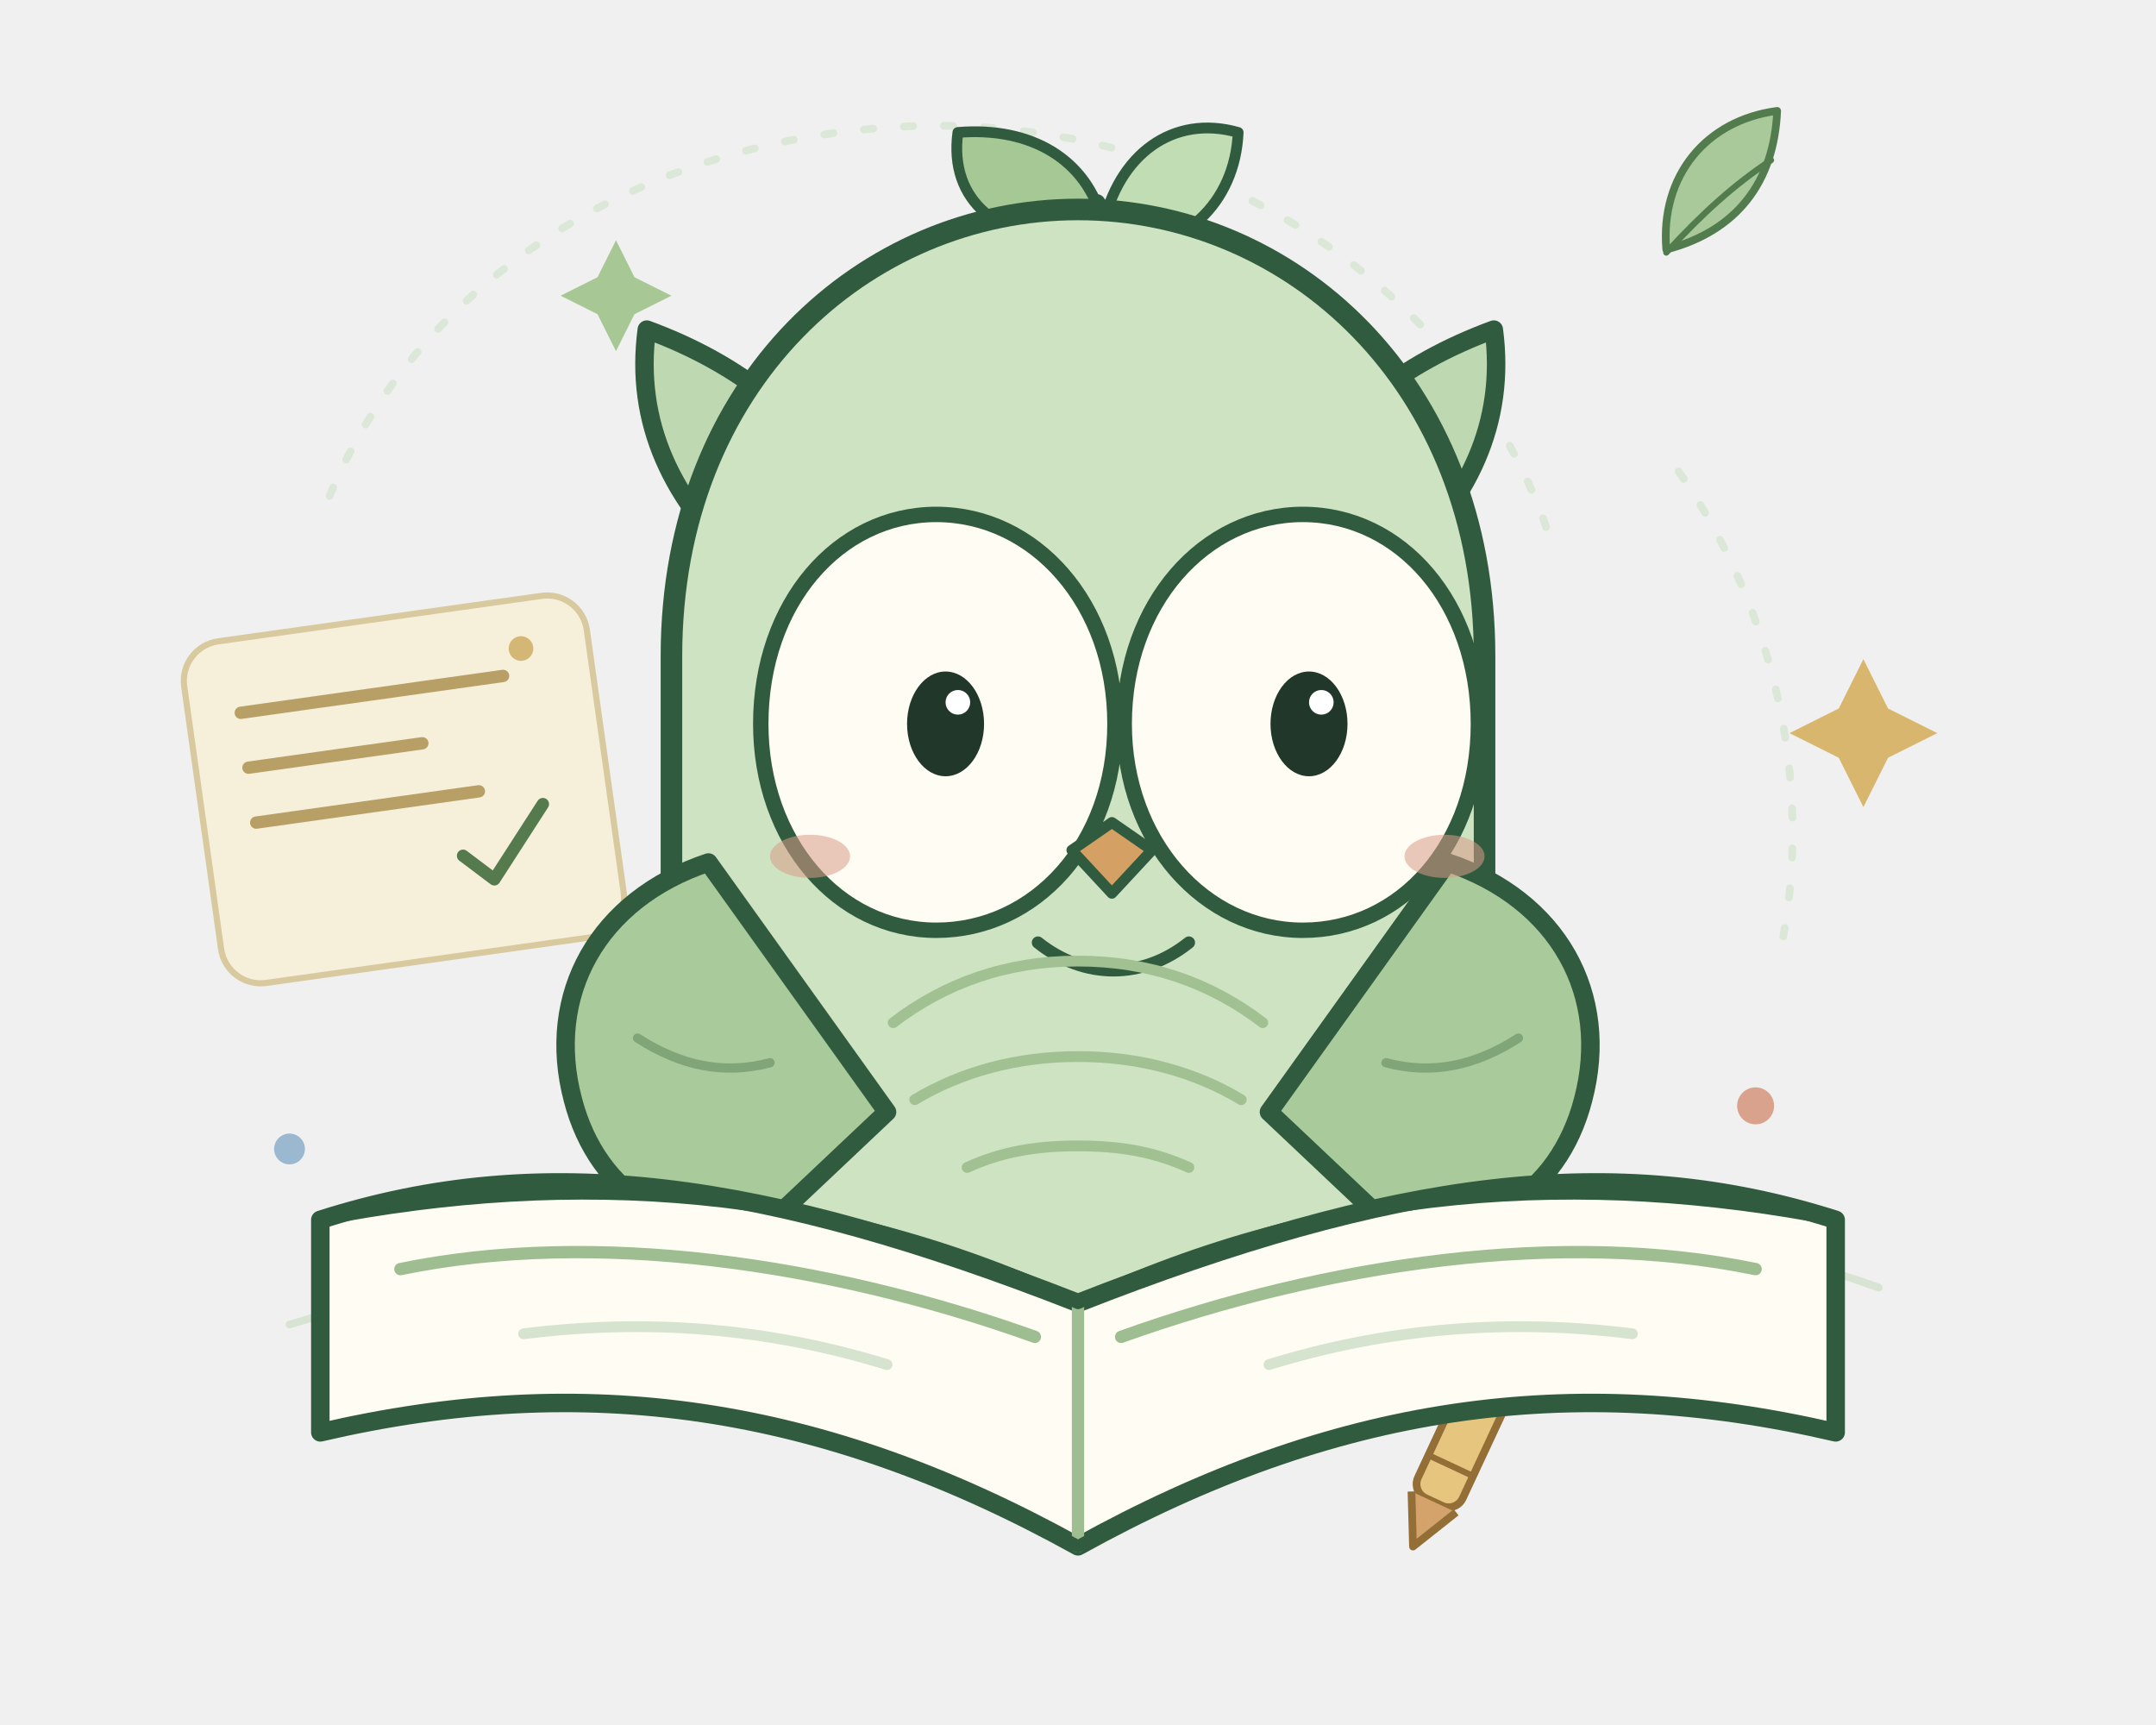
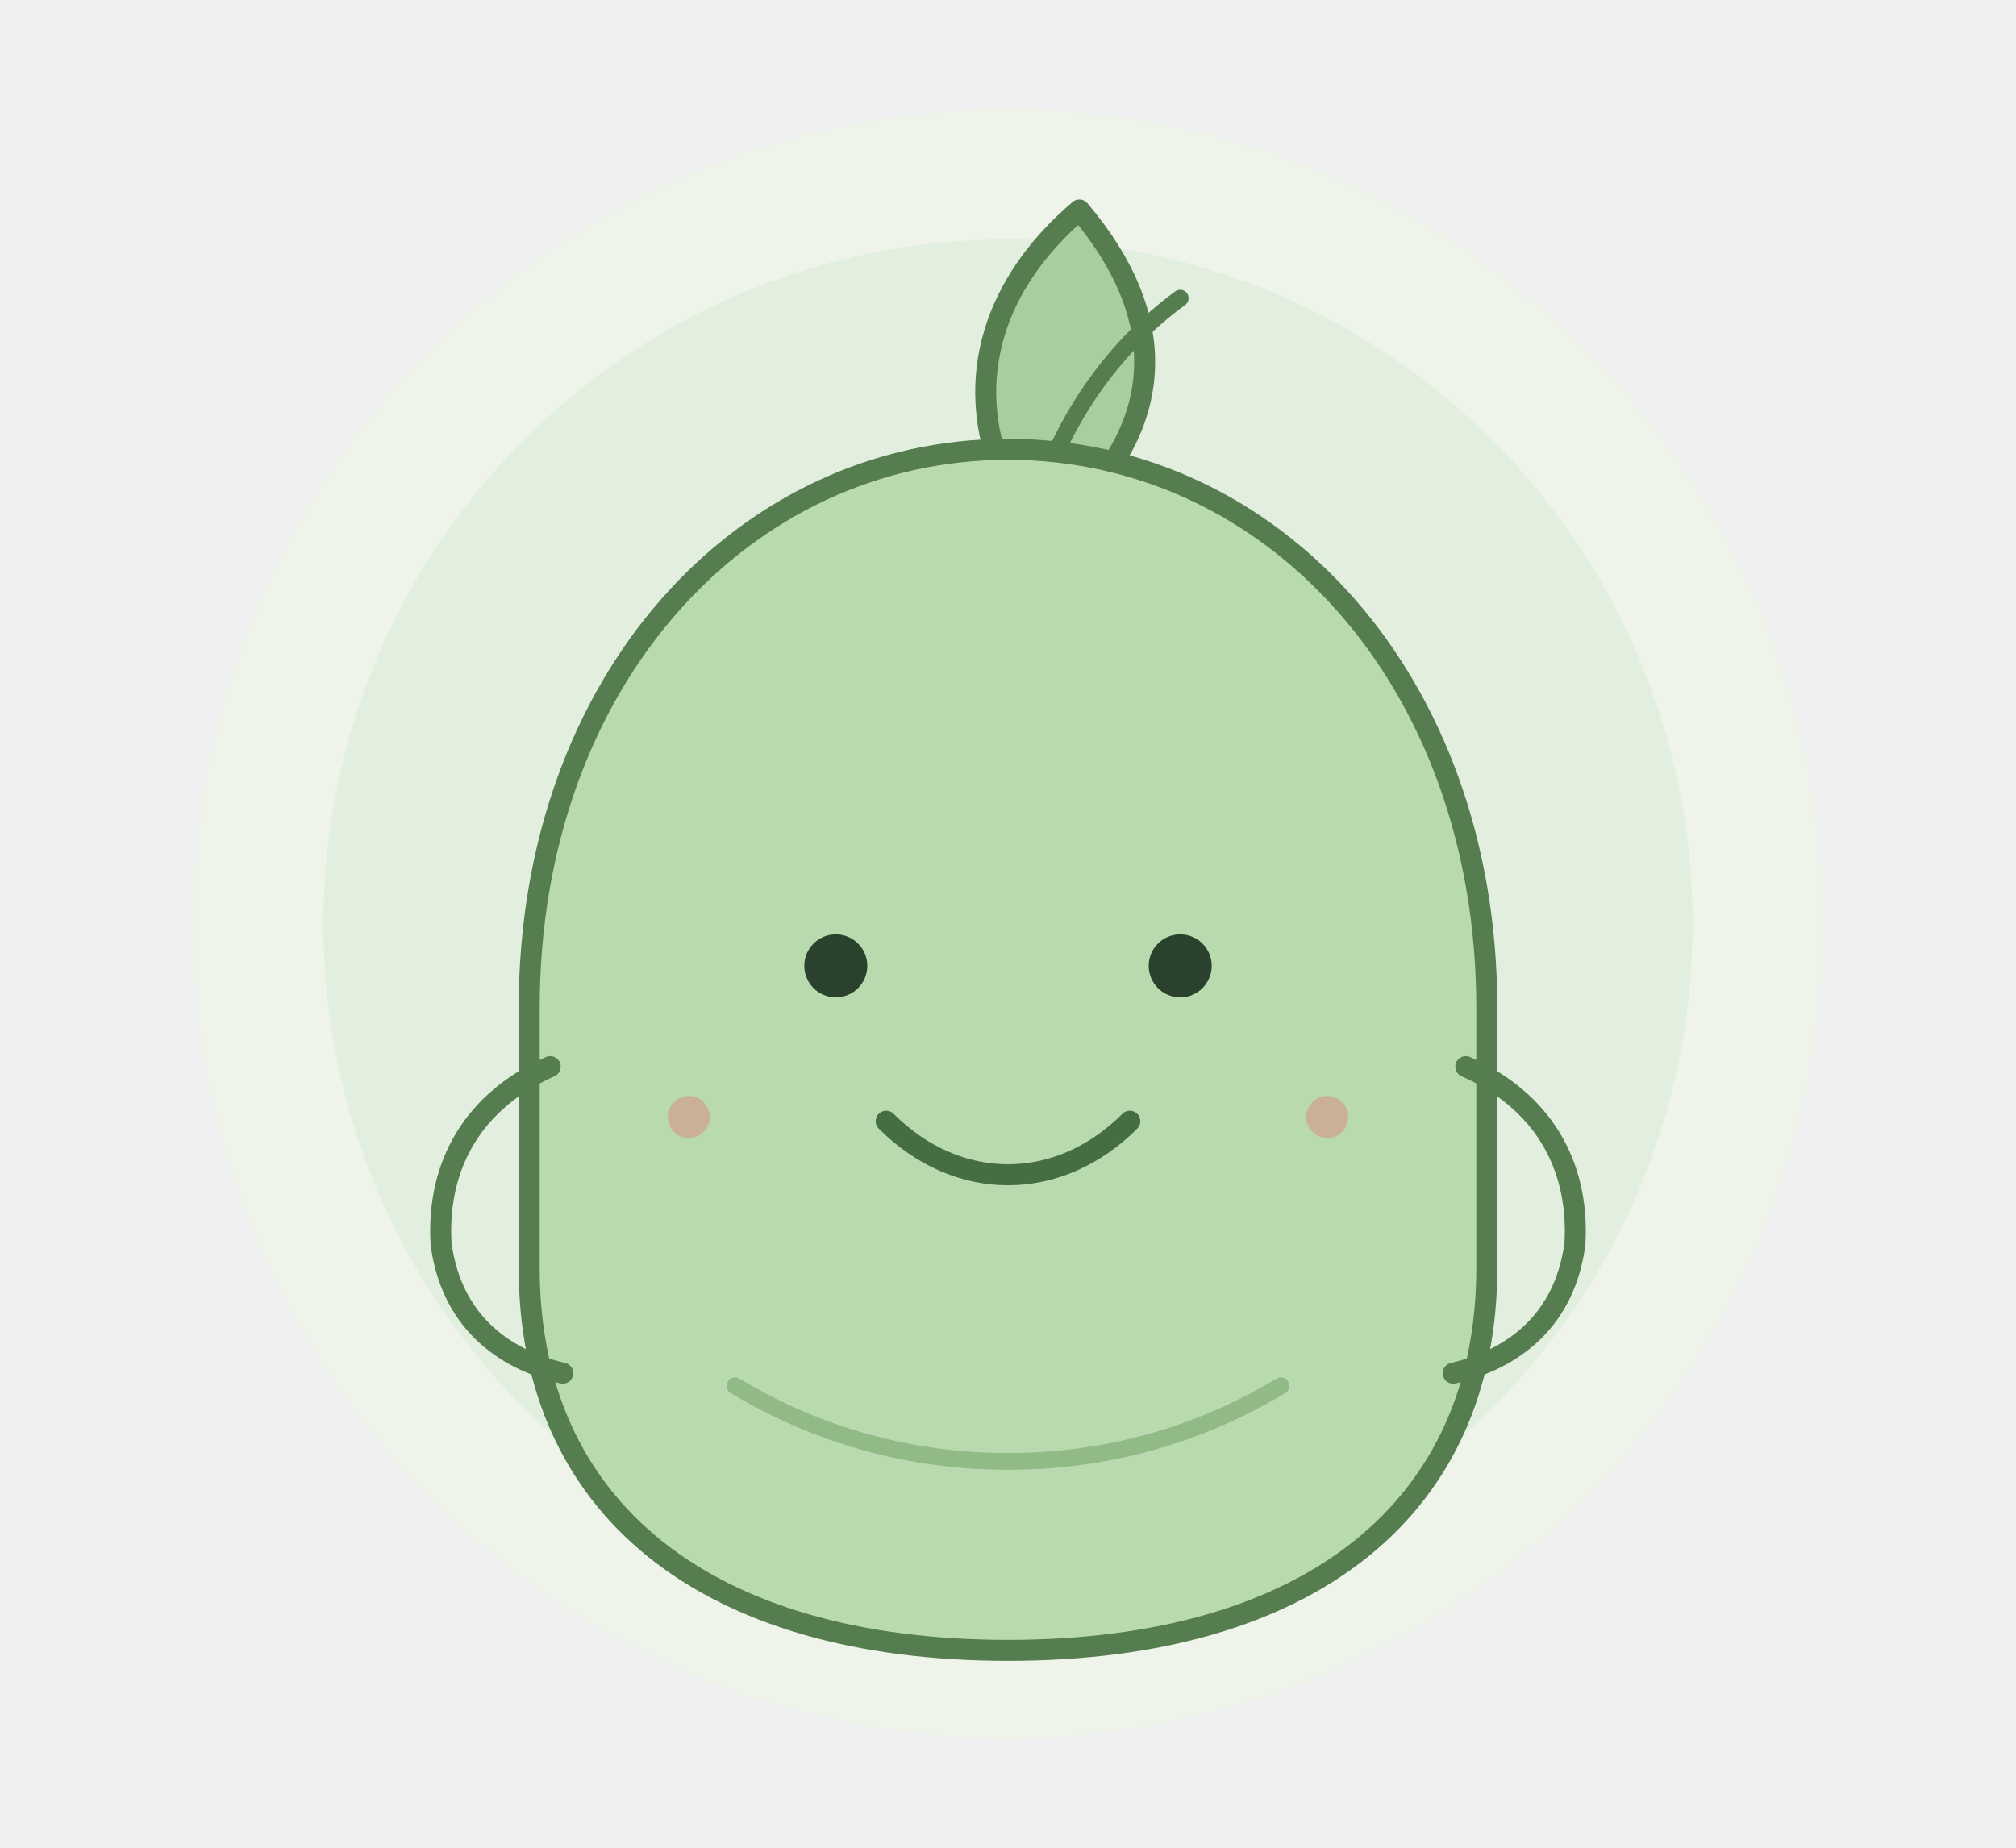
- <svg xmlns="http://www.w3.org/2000/svg" viewBox="0 0 700 560" role="img" aria-labelledby="title desc">
-   <path d="M94 430c89-27 196-40 309-40 85 0 154 9 207 28" fill="none" stroke="#D8E3D3" stroke-width="2.5" stroke-linecap="round" />
-   <path d="M107 161c27-65 92-111 174-119 99-10 193 45 222 132" fill="none" stroke="#DCE8D7" stroke-width="2.5" stroke-dasharray="3 10" stroke-linecap="round" />
-   <path d="M545 153c32 46 43 102 34 151" fill="none" stroke="#DCE8D7" stroke-width="2.5" stroke-dasharray="3 10" stroke-linecap="round" />
-   <g transform="translate(58 210) rotate(-8)">
-     <rect x="0" y="0" width="132" height="112" rx="13" fill="#F6EFD9" stroke="#D8C99F" stroke-width="2" />
-     <path d="M17 24h86M17 42h57M17 60h73" stroke="#B89F65" stroke-width="4" stroke-linecap="round" />
-     <path d="m82 80 9 9 19-22" fill="none" stroke="#547A4E" stroke-width="4" stroke-linecap="round" stroke-linejoin="round" />
-     <circle cx="110" cy="16" r="4" fill="#D5B775" />
-   </g>
-   <path d="M541 81c-2-24 13-42 36-45-1 23-13 39-36 45Z" fill="#A9C99A" stroke="#527C4D" stroke-width="2.5" stroke-linejoin="round" />
-   <path d="M541 82c12-13 22-22 34-30" fill="none" stroke="#527C4D" stroke-width="2" stroke-linecap="round" />
-   <path d="m605 214 8 16 16 8-16 8-8 16-8-16-16-8 16-8 8-16Z" fill="#D8B66E" />
-   <path d="m200 78 6 12 12 6-12 6-6 12-6-12-12-6 12-6 6-12Z" fill="#A7C895" />
-   <circle cx="570" cy="359" r="6" fill="#D9A28C" />
-   <circle cx="94" cy="373" r="5" fill="#9AB9D0" />
-   <path d="M345 111c-2-18 2-31 11-45" fill="none" stroke="#315B3F" stroke-width="6" stroke-linecap="round" />
-   <path d="M352 78c-28 1-44-13-41-35 24-2 42 9 47 29" fill="#A5C894" stroke="#315B3F" stroke-width="3.5" stroke-linejoin="round" />
-   <path d="M358 74c5-24 23-37 44-31-1 23-18 39-41 38" fill="#C1DDB4" stroke="#315B3F" stroke-width="3.5" stroke-linejoin="round" />
-   <path d="M243 185c-25-22-37-48-33-78 30 11 53 29 68 56M452 185c25-22 37-48 33-78-30 11-53 29-68 56" fill="#BED9B1" stroke="#315B3F" stroke-width="6" stroke-linecap="round" stroke-linejoin="round" />
-   <path d="M218 213c0-89 63-145 132-145s132 56 132 145v106c0 89-54 142-132 142s-132-53-132-142V213Z" fill="#CDE3C2" stroke="#315B3F" stroke-width="7" stroke-linejoin="round" />
-   <path d="M230 280c-36 12-53 43-44 77 8 31 35 48 66 38l36-34-58-81ZM470 280c36 12 53 43 44 77-8 31-35 48-66 38l-36-34 58-81Z" fill="#A9CA9B" stroke="#315B3F" stroke-width="6" stroke-linejoin="round" />
-   <path d="M207 337c14 9 28 12 43 8M493 337c-14 9-28 12-43 8" fill="none" stroke="#7FA578" stroke-width="3" stroke-linecap="round" />
-   <path d="M247 235c0-39 25-68 57-68s58 29 58 68-26 67-58 67-57-29-57-67ZM365 235c0-39 26-68 58-68s57 29 57 68-25 67-57 67-58-29-58-67Z" fill="#FFFCF4" stroke="#315B3F" stroke-width="5" />
-   <ellipse cx="307" cy="235" rx="12.5" ry="17" fill="#20372A" />
-   <ellipse cx="425" cy="235" rx="12.5" ry="17" fill="#20372A" />
-   <circle cx="311" cy="228" r="4" fill="#FFFFFF" />
-   <circle cx="429" cy="228" r="4" fill="#FFFFFF" />
-   <path d="m348 276 13 14 13-14-13-9-13 9Z" fill="#D5A064" stroke="#315B3F" stroke-width="3.5" stroke-linejoin="round" />
-   <path d="M337 306c15 12 34 12 49 0" fill="none" stroke="#315B3F" stroke-width="4" stroke-linecap="round" />
-   <ellipse cx="263" cy="278" rx="13" ry="7" fill="#D99C88" opacity=".55" />
-   <ellipse cx="469" cy="278" rx="13" ry="7" fill="#D99C88" opacity=".55" />
-   <path d="M290 332c17-13 37-20 60-20s43 7 60 20M297 357c15-9 33-14 53-14s38 5 53 14" fill="none" stroke="#A1C193" stroke-width="3.5" stroke-linecap="round" />
-   <path d="M314 379c11-5 22-7 36-7s25 2 36 7" fill="none" stroke="#A1C193" stroke-width="3.5" stroke-linecap="round" />
-   <g transform="translate(498 399) rotate(25)">
-     <rect x="0" y="0" width="16" height="94" rx="5" fill="#E6C57E" stroke="#946E37" stroke-width="2.5" />
-     <path d="M0 15h16M0 81h16" stroke="#946E37" stroke-width="2" />
-     <path d="m0 94 8 16 8-16" fill="#D4A26B" stroke="#946E37" stroke-width="2.5" stroke-linejoin="round" />
-   </g>
-   <path d="M104 396c72-23 144-13 246 27 102-40 174-50 246-27v69c-86-20-163-9-246 37-83-46-160-57-246-37v-69Z" fill="#FFFCF4" stroke="#315B3F" stroke-width="6" stroke-linejoin="round" />
-   <path d="M350 423v79M130 412c63-13 139-2 206 22M570 412c-63-13-139-2-206 22" fill="none" stroke="#9EBD91" stroke-width="4" stroke-linecap="round" />
-   <path d="M350 423c-81-38-164-43-246-27v69c86-20 163-9 246 37 83-46 160-57 246-37v-69c-82-16-165-11-246 27Z" fill="none" stroke="#315B3F" stroke-width="4" stroke-linejoin="round" />
-   <path d="M170 433c40-5 79-2 118 10M530 433c-40-5-79-2-118 10" fill="none" stroke="#D5E3CF" stroke-width="3.5" stroke-linecap="round" />
+ <svg xmlns="http://www.w3.org/2000/svg" viewBox="0 0 480 440" role="img" aria-labelledby="title desc">
+   <circle cx="240" cy="220" r="194" fill="#EEF4E9" />
+   <circle cx="240" cy="220" r="163" fill="#E3EFDE" />
+   <path d="M239 114c-10-24-2-47 18-64 22 26 20 51-2 72" fill="#A9CD9D" stroke="#557D50" stroke-width="5" stroke-linecap="round" stroke-linejoin="round" />
+   <path d="M247 119c7-21 19-37 34-48" fill="none" stroke="#557D50" stroke-width="4" stroke-linecap="round" />
+   <path d="M126 240c0-78 51-133 114-133s114 55 114 133v62c0 57-42 91-114 91s-114-34-114-91v-62Z" fill="#B9D9AE" stroke="#557D50" stroke-width="5" stroke-linejoin="round" />
+   <path d="M131 254c-18 8-27 23-26 42 2 16 12 27 29 31M349 254c18 8 27 23 26 42-2 16-12 27-29 31" fill="none" stroke="#557D50" stroke-width="5" stroke-linecap="round" />
+   <circle cx="199" cy="230" r="7.5" fill="#29412D" />
+   <circle cx="281" cy="230" r="7.5" fill="#29412D" />
+   <path d="M211 267c17 17 41 17 58 0" fill="none" stroke="#456F43" stroke-width="5" stroke-linecap="round" />
+   <path d="M175 330c20 12 42 18 65 18s45-6 65-18" fill="none" stroke="#91BA87" stroke-width="4" stroke-linecap="round" />
+   <circle cx="164" cy="266" r="5" fill="#D2A08B" opacity=".7" />
+   <circle cx="316" cy="266" r="5" fill="#D2A08B" opacity=".7" />
</svg>
